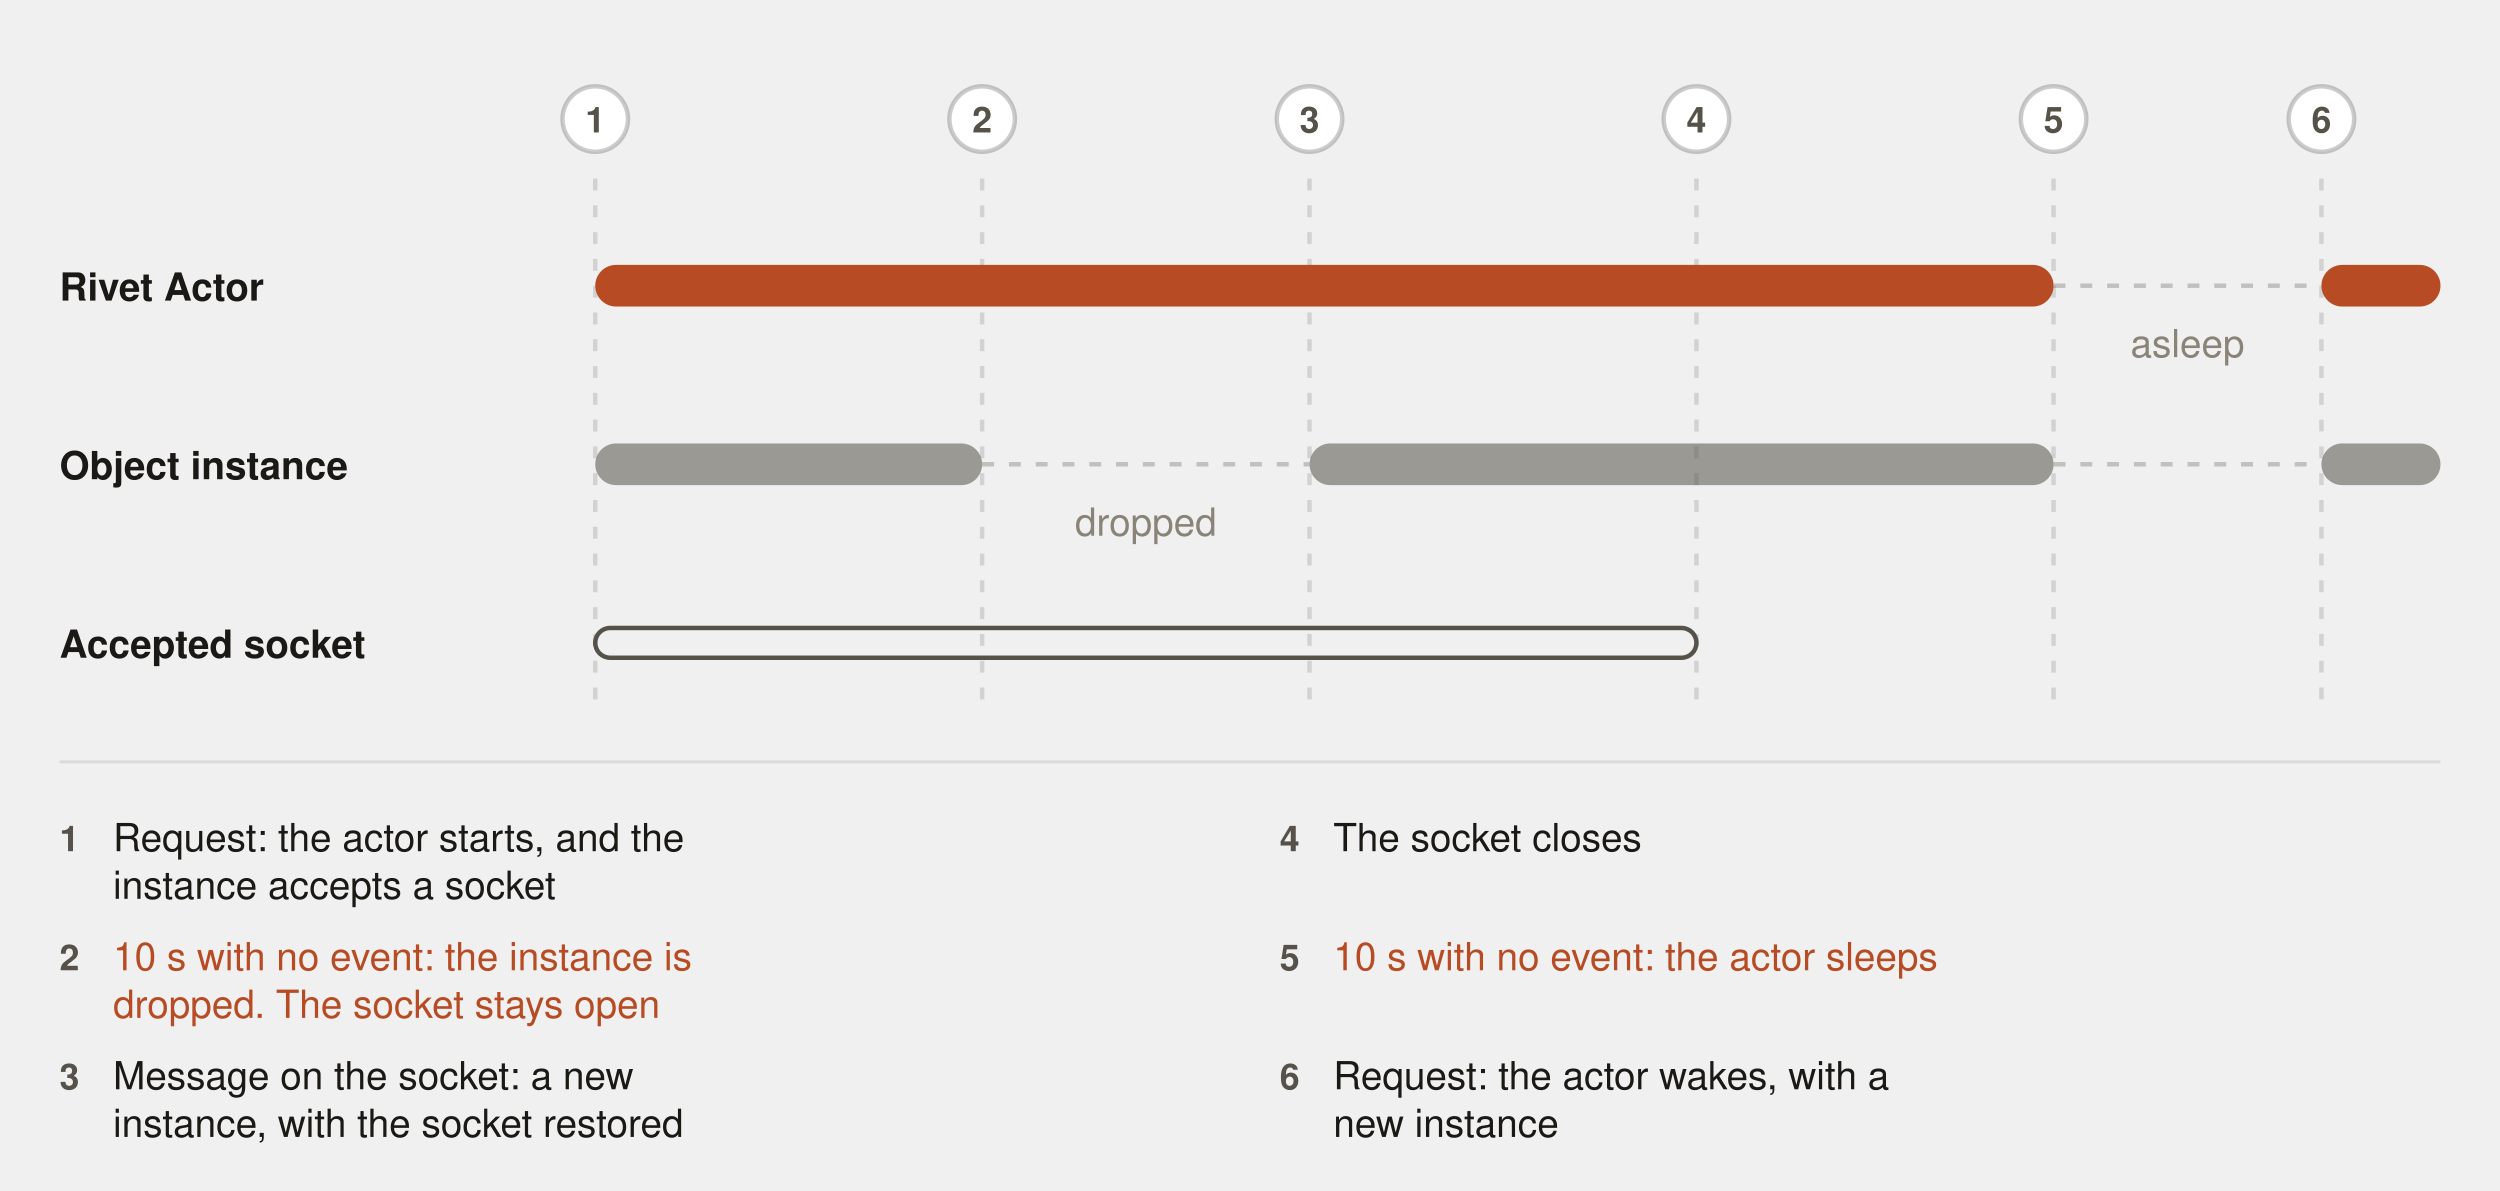
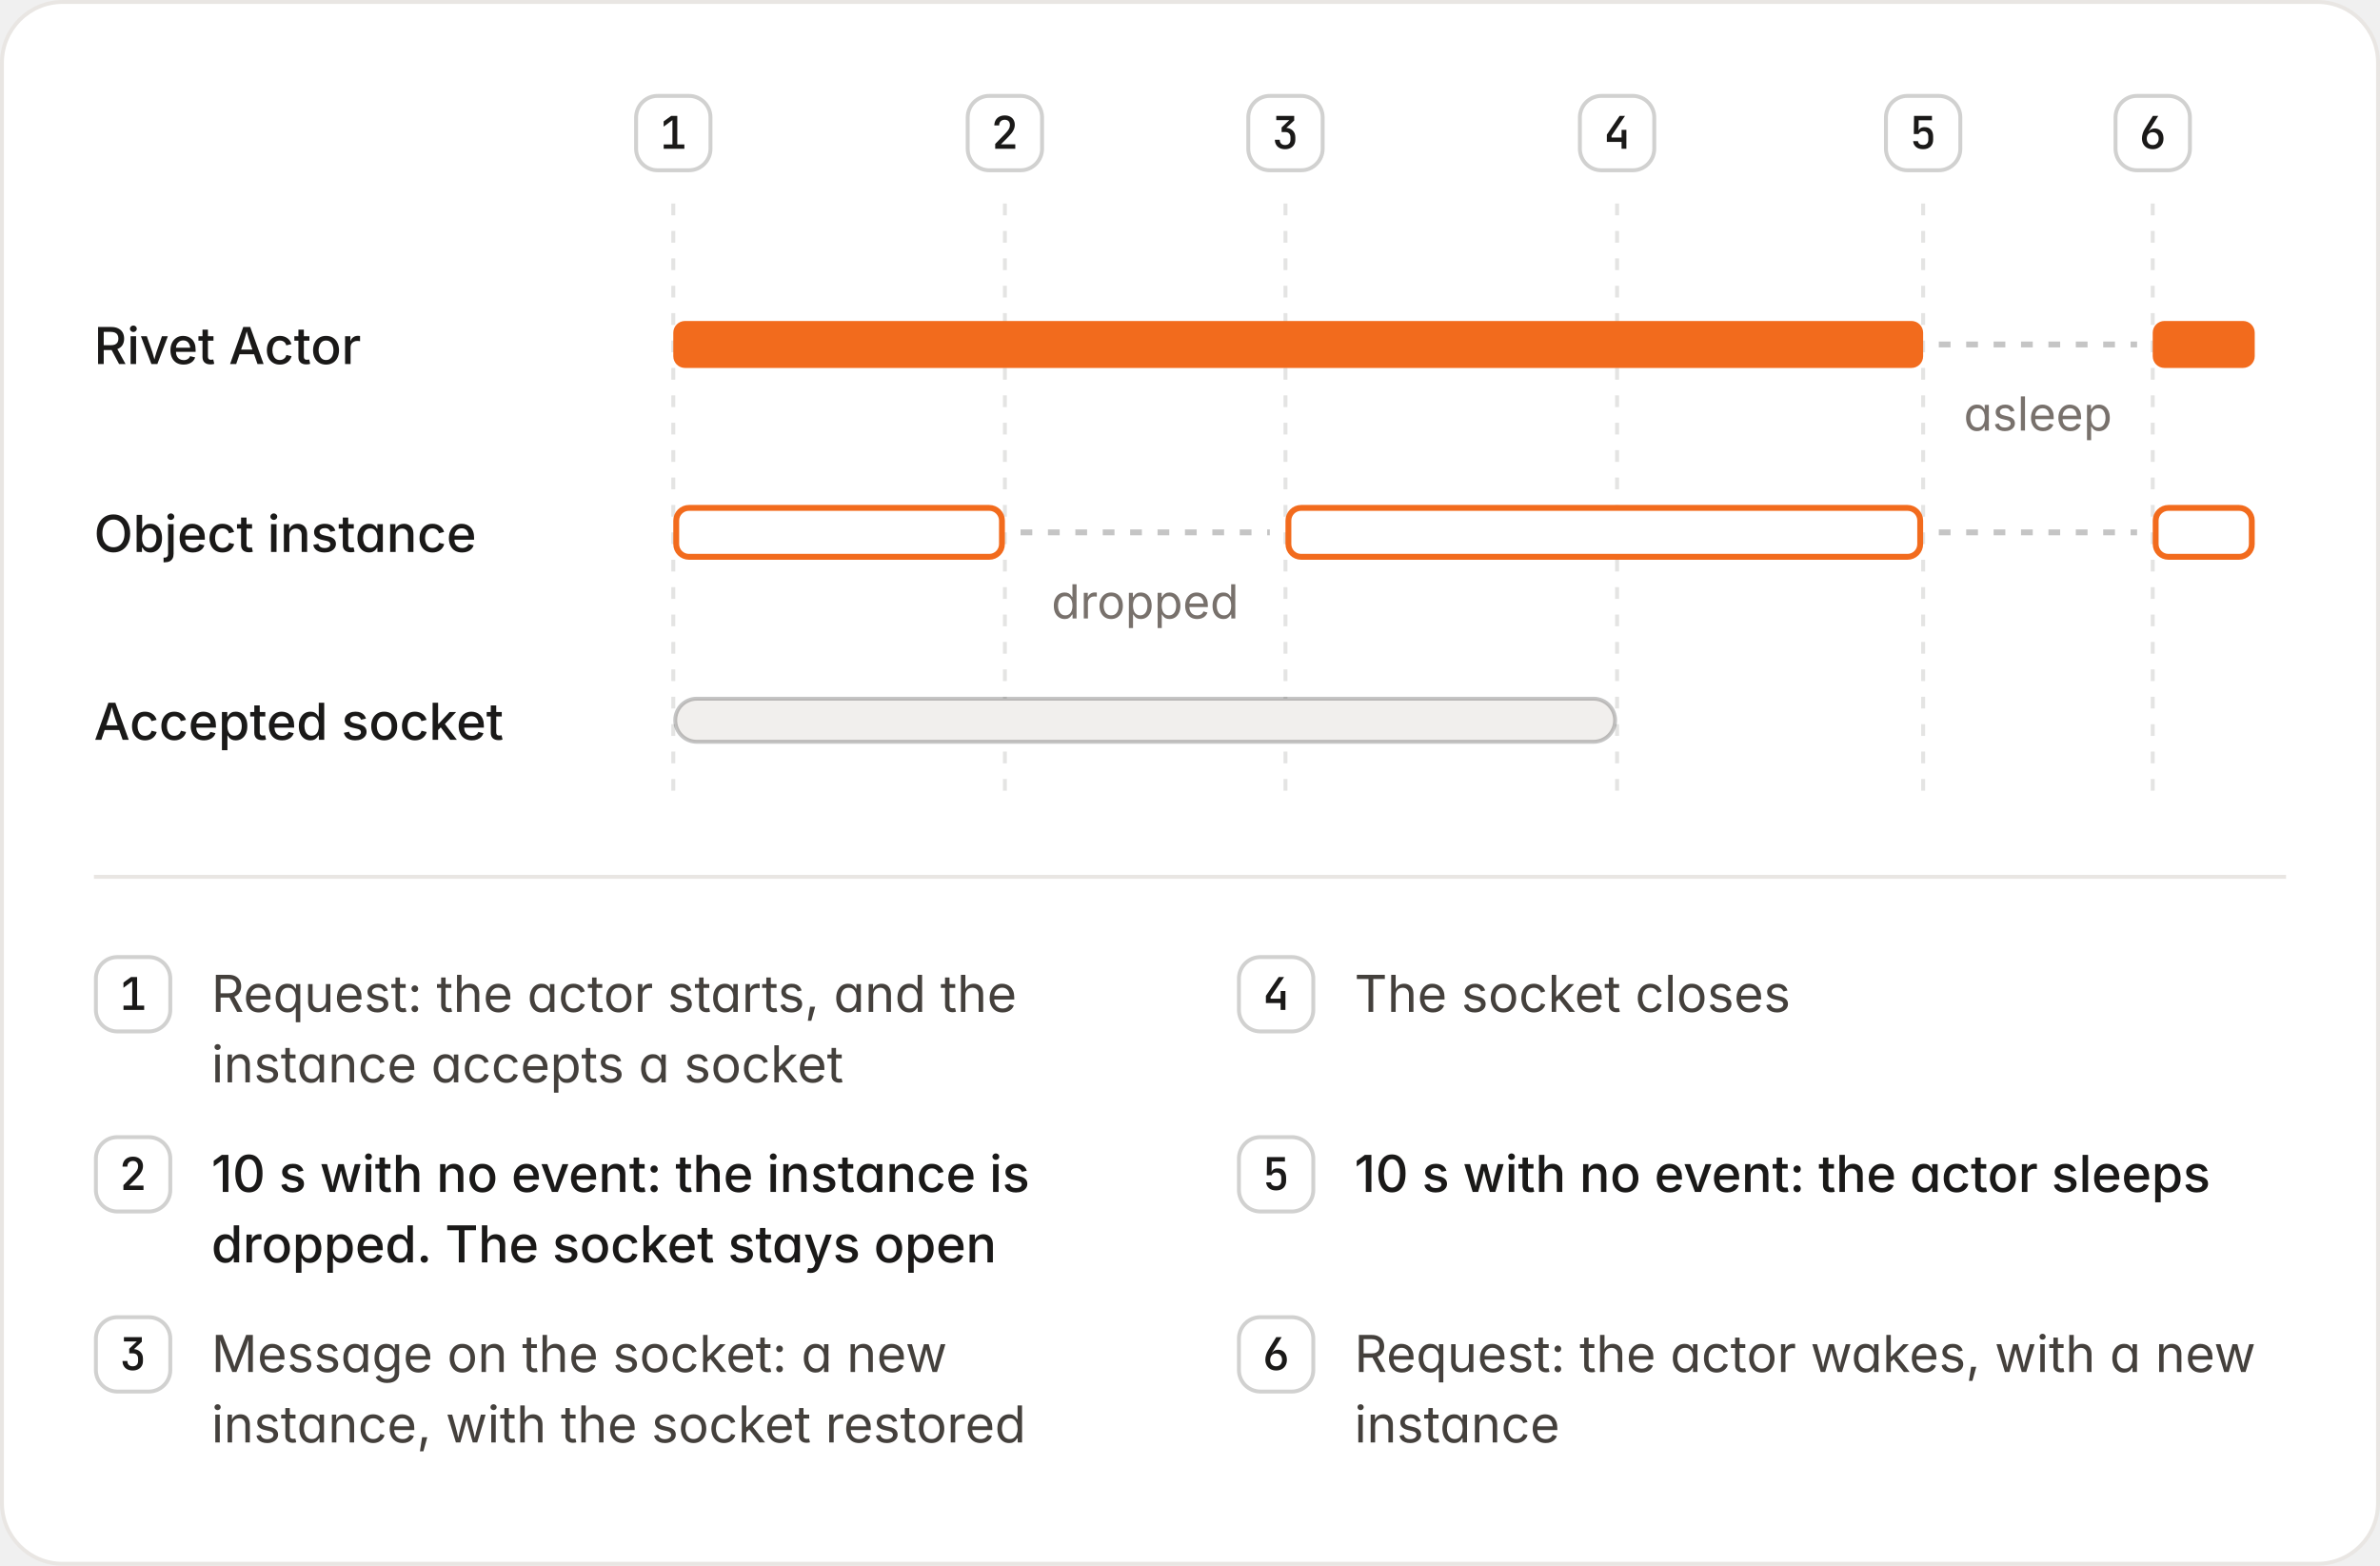
- <svg xmlns="http://www.w3.org/2000/svg" width="840" height="400" viewBox="0 0 840 400" role="img" aria-label="An object with one accepted WebSocket. 1: a request starts the Rivet Actor and the object instance, which accepts a socket. 2: after 10 seconds with no event, Orange drops the instance; the actor and the socket stay. 3: a message on the socket builds a new instance. 4: the socket closes. 5: after 10 more idle seconds, the actor sleeps. 6: the next request wakes the actor with a new instance.">
-   <style>
- .s{font-family:system-ui,-apple-system,"Segoe UI",Helvetica,Arial,sans-serif;font-weight:500;font-size:13px;fill:#1B1916}
- .soft{fill:#56524A}.faint{fill:#8A8478}.hl{fill:#B74B23}.b{font-weight:600}.n{font-size:12px;font-weight:600}
- </style>
-   <g stroke="#1B1916" stroke-opacity=".14" stroke-width="1.5" stroke-dasharray="4 5">
-     <line x1="200" y1="60" x2="200" y2="236" />
-     <line x1="330" y1="60" x2="330" y2="236" />
-     <line x1="440" y1="60" x2="440" y2="236" />
-     <line x1="570" y1="60" x2="570" y2="236" />
-     <line x1="690" y1="60" x2="690" y2="236" />
-     <line x1="780" y1="60" x2="780" y2="236" />
-   </g>
-   <circle cx="200" cy="40" r="11" fill="#FFFFFF" stroke="#1B1916" stroke-opacity=".22" stroke-width="1.5" />
-   <text class="s n soft" x="200" y="44.5" text-anchor="middle">1</text>
-   <circle cx="330" cy="40" r="11" fill="#FFFFFF" stroke="#1B1916" stroke-opacity=".22" stroke-width="1.5" />
-   <text class="s n soft" x="330" y="44.5" text-anchor="middle">2</text>
-   <circle cx="440" cy="40" r="11" fill="#FFFFFF" stroke="#1B1916" stroke-opacity=".22" stroke-width="1.5" />
-   <text class="s n soft" x="440" y="44.5" text-anchor="middle">3</text>
-   <circle cx="570" cy="40" r="11" fill="#FFFFFF" stroke="#1B1916" stroke-opacity=".22" stroke-width="1.5" />
-   <text class="s n soft" x="570" y="44.5" text-anchor="middle">4</text>
-   <circle cx="690" cy="40" r="11" fill="#FFFFFF" stroke="#1B1916" stroke-opacity=".22" stroke-width="1.5" />
-   <text class="s n soft" x="690" y="44.5" text-anchor="middle">5</text>
-   <circle cx="780" cy="40" r="11" fill="#FFFFFF" stroke="#1B1916" stroke-opacity=".22" stroke-width="1.5" />
-   <text class="s n soft" x="780" y="44.5" text-anchor="middle">6</text>
-   <text class="s b" x="20" y="101">Rivet Actor</text>
-   <text class="s b" x="20" y="161">Object instance</text>
-   <text class="s b" x="20" y="221">Accepted socket</text>
-   <g stroke="#1B1916" stroke-opacity=".22" stroke-width="1.5" stroke-dasharray="4 5" fill="none">
-     <line x1="690" y1="96" x2="780" y2="96" />
-     <line x1="330" y1="156" x2="440" y2="156" />
-     <line x1="690" y1="156" x2="780" y2="156" />
-   </g>
-   <rect x="200" y="89" width="490" height="14" rx="7" fill="#B74B23" />
-   <rect x="780" y="89" width="40" height="14" rx="7" fill="#B74B23" />
-   <rect x="200" y="149" width="130" height="14" rx="7" fill="#56524A" fill-opacity=".55" />
-   <rect x="440" y="149" width="250" height="14" rx="7" fill="#56524A" fill-opacity=".55" />
-   <rect x="780" y="149" width="40" height="14" rx="7" fill="#56524A" fill-opacity=".55" />
-   <rect x="200" y="211" width="370" height="10" rx="5" fill="none" stroke="#56524A" stroke-width="1.5" />
-   <text class="s faint" x="385.0" y="180" text-anchor="middle">dropped</text>
-   <text class="s faint" x="735.0" y="120" text-anchor="middle">asleep</text>
-   <line x1="20" y1="256" x2="820" y2="256" stroke="#1B1916" stroke-opacity=".10" stroke-width="1" />
-   <text class="s n soft" x="20" y="286">1</text>
-   <text class="s" x="38" y="286">Request: the actor starts, and the</text>
-   <text class="s" x="38" y="302">instance accepts a socket</text>
-   <text class="s n soft" x="20" y="326">2</text>
-   <text class="s hl" x="38" y="326">10 s with no event: the instance is</text>
-   <text class="s hl" x="38" y="342">dropped. The socket stays open</text>
-   <text class="s n soft" x="20" y="366">3</text>
-   <text class="s" x="38" y="366">Message on the socket: a new</text>
-   <text class="s" x="38" y="382">instance, with the socket restored</text>
-   <text class="s n soft" x="430" y="286">4</text>
-   <text class="s" x="448" y="286">The socket closes</text>
-   <text class="s n soft" x="430" y="326">5</text>
-   <text class="s hl" x="448" y="326">10 s with no event: the actor sleeps</text>
-   <text class="s n soft" x="430" y="366">6</text>
-   <text class="s" x="448" y="366">Request: the actor wakes, with a</text>
-   <text class="s" x="448" y="382">new instance</text>
+ <svg xmlns="http://www.w3.org/2000/svg" width="608" height="400" viewBox="0 0 608 400" role="img" aria-label="An object with one accepted WebSocket. 1: a request starts the Rivet Actor and the object instance, which accepts a socket. 2: after 10 seconds with no event, Orange drops the instance; the actor and the socket stay. 3: a message on the socket builds a new instance. 4: the socket closes. 5: after 10 more idle seconds, the actor sleeps. 6: the next request wakes the actor with a new instance.">
+   <defs>
+     <path id="g0" d="M87 0L87 -96L281 -96L281 -636L86 -491L86 -608L253 -730L389 -730L389 -96L546 -96L546 0L87 0Z" />
+     <path id="g1" d="M85 0L85 -107L311 -340Q363 -394 388 -438Q412 -481 412 -524Q412 -580 382 -612Q351 -644 298 -644Q240 -644 207 -610Q173 -577 173 -519L65 -519Q67 -587 96 -637Q125 -686 177 -713Q229 -740 299 -740Q366 -740 416 -714Q466 -688 493 -641Q520 -594 520 -530Q520 -465 486 -403Q453 -341 377 -265L212 -98L531 -98L531 0L85 0Z" />
+     <path id="g2" d="M291 10Q222 10 171 -16Q120 -42 93 -90Q65 -137 65 -200L173 -200Q173 -145 204 -114Q236 -83 292 -83Q349 -83 380 -115Q411 -147 411 -200L411 -254Q411 -310 380 -341Q349 -371 292 -371L214 -371L214 -473L384 -635L96 -635L96 -730L494 -730L494 -628L293 -439L293 -465Q397 -465 458 -408Q519 -351 519 -255L519 -200Q519 -137 491 -90Q463 -42 411 -16Q360 10 291 10Z" />
+     <path id="g3" d="M400 0L400 -152L73 -152L73 -314L357 -730L477 -730L177 -288L177 -249L400 -249L400 -420L507 -420L507 0L400 0Z" />
+     <path id="g4" d="M298 10Q203 10 144 -38Q85 -87 78 -169L185 -169Q190 -129 219 -107Q248 -85 299 -85Q356 -85 385 -116Q415 -146 415 -201L415 -272Q415 -328 386 -358Q357 -389 300 -389Q264 -389 238 -372Q212 -356 200 -327L93 -327L98 -730L496 -730L496 -632L201 -632L199 -405L227 -405L198 -379Q198 -426 235 -453Q272 -480 334 -480Q423 -480 473 -426Q522 -371 522 -272L522 -201Q522 -104 463 -47Q404 10 298 10Z" />
+     <path id="g5" d="M301 10Q229 10 175 -20Q121 -50 91 -104Q61 -159 61 -230Q61 -284 78 -339Q94 -393 125 -443L303 -730L423 -730L211 -394L216 -391Q236 -420 269 -435Q303 -451 344 -451Q403 -451 447 -423Q491 -395 515 -345Q539 -294 539 -225Q539 -155 509 -102Q479 -49 426 -20Q373 10 301 10ZM300 -83Q360 -83 396 -122Q432 -161 432 -225Q432 -289 396 -328Q360 -367 300 -367Q240 -367 204 -328Q168 -289 168 -225Q168 -161 204 -122Q240 -83 300 -83Z" />
+     <path id="g6" d="M81 0L81 -728L341 -728Q425 -728 481 -698Q537 -669 565 -618Q593 -566 593 -499Q593 -432 565 -381Q537 -331 481 -303Q425 -275 340 -275L144 -275L144 -370L329 -370Q383 -370 416 -385Q449 -401 465 -430Q480 -458 480 -499Q480 -540 465 -570Q449 -600 416 -616Q383 -632 329 -632L192 -632L192 0L81 0ZM494 0L318 -329L441 -329L621 0L494 0Z" />
+     <path id="g7" d="M72 0L72 -546L180 -546L180 0L72 0ZM126 -629Q99 -629 79 -648Q59 -667 59 -693Q59 -720 79 -738Q99 -757 126 -757Q154 -757 174 -738Q194 -720 194 -693Q194 -667 174 -648Q154 -629 126 -629Z" />
+     <path id="g8" d="M229 0L23 -546L139 -546L247 -236Q265 -184 277 -133Q290 -82 304 -31L272 -31Q286 -82 299 -133Q311 -184 329 -236L436 -546L552 -546L346 0L229 0Z" />
+     <path id="g9" d="M308 11Q227 11 168 -23Q110 -58 79 -121Q47 -184 47 -269Q47 -353 78 -417Q109 -481 166 -517Q222 -553 298 -553Q345 -553 389 -537Q432 -522 467 -489Q502 -457 522 -404Q542 -352 542 -278L542 -240L107 -240L107 -321L487 -321L437 -294Q437 -344 421 -382Q405 -421 375 -442Q344 -464 299 -464Q253 -464 221 -442Q189 -420 172 -384Q155 -348 155 -306L155 -251Q155 -195 174 -156Q193 -117 228 -97Q263 -77 309 -77Q339 -77 363 -86Q388 -95 406 -112Q423 -129 433 -155L533 -131Q521 -89 490 -57Q458 -24 412 -7Q366 11 308 11Z" />
+     <path id="g10" d="M306 -546L306 -459L10 -459L10 -546L306 -546ZM90 -676L197 -676L197 -148Q197 -115 211 -99Q225 -84 256 -84Q265 -84 278 -86Q292 -88 302 -90L321 -4Q304 2 284 5Q265 7 246 7Q171 7 130 -31Q90 -69 90 -139L90 -676Z" />
+     <path id="g11" d="M25 0L284 -728L421 -728L684 0L564 0L422 -405Q405 -454 386 -521Q366 -588 340 -681L363 -681Q337 -587 318 -519Q298 -452 283 -405L145 0L25 0ZM165 -192L165 -285L544 -285L544 -192L165 -192Z" />
+     <path id="g12" d="M302 11Q225 11 168 -24Q110 -59 79 -122Q47 -186 47 -270Q47 -355 79 -419Q110 -482 168 -518Q225 -553 302 -553Q344 -553 381 -542Q418 -531 448 -510Q478 -489 499 -459Q520 -429 530 -392L428 -367Q423 -388 412 -406Q401 -423 385 -436Q369 -448 348 -455Q327 -462 302 -462Q253 -462 220 -436Q188 -410 172 -366Q156 -323 156 -270Q156 -218 172 -175Q188 -131 220 -105Q253 -79 302 -79Q328 -79 349 -87Q370 -94 386 -107Q403 -120 414 -138Q425 -156 430 -178L532 -154Q522 -115 501 -85Q480 -54 450 -33Q420 -11 382 0Q345 11 302 11Z" />
+     <path id="g13" d="M302 11Q225 11 168 -24Q110 -59 79 -122Q47 -186 47 -270Q47 -355 79 -419Q110 -482 168 -518Q225 -553 302 -553Q379 -553 436 -518Q494 -482 525 -419Q557 -355 557 -270Q557 -186 525 -122Q494 -59 436 -24Q379 11 302 11ZM302 -79Q352 -79 384 -106Q417 -132 432 -175Q448 -218 448 -270Q448 -322 432 -366Q417 -409 384 -436Q352 -462 302 -462Q252 -462 220 -436Q188 -409 172 -366Q156 -323 156 -270Q156 -218 172 -175Q188 -132 220 -106Q252 -79 302 -79Z" />
+     <path id="g14" d="M72 0L72 -546L176 -546L176 -458L182 -458Q197 -503 235 -528Q272 -554 320 -554Q331 -554 344 -553Q357 -552 366 -551L366 -448Q360 -450 343 -452Q327 -454 309 -454Q272 -454 243 -438Q213 -423 196 -395Q180 -367 180 -331L180 0L72 0Z" />
+     <path id="g15" d="M384 10Q289 10 215 -35Q141 -80 98 -163Q55 -247 55 -363Q55 -480 98 -564Q141 -647 215 -692Q289 -737 384 -737Q478 -737 552 -692Q626 -647 669 -564Q712 -480 712 -363Q712 -247 669 -163Q626 -80 552 -35Q478 10 384 10ZM384 -92Q446 -92 495 -123Q544 -154 572 -215Q601 -276 601 -363Q601 -452 572 -513Q544 -573 495 -605Q446 -636 384 -636Q321 -636 272 -604Q223 -573 194 -512Q166 -452 166 -363Q166 -276 194 -215Q223 -154 272 -123Q321 -92 384 -92Z" />
+     <path id="g16" d="M343 11Q294 11 262 -6Q231 -23 213 -45Q195 -68 186 -85L177 -85L177 0L72 0L72 -728L180 -728L180 -457L186 -457Q195 -474 213 -496Q230 -519 261 -536Q292 -553 343 -553Q409 -553 460 -520Q512 -486 541 -423Q571 -360 571 -272Q571 -183 542 -120Q513 -57 461 -23Q410 11 343 11ZM319 -81Q366 -81 398 -106Q430 -131 446 -175Q462 -218 462 -272Q462 -326 446 -369Q430 -412 398 -436Q367 -461 319 -461Q273 -461 242 -438Q210 -414 194 -372Q178 -329 178 -272Q178 -216 194 -172Q211 -129 242 -105Q274 -81 319 -81Z" />
+     <path id="g17" d="M72 -546L180 -546L180 35Q180 91 160 128Q140 166 101 185Q62 204 5 204L-17 204L-17 112L1 112Q38 112 55 92Q72 72 72 35L72 -546ZM126 -629Q98 -629 78 -648Q58 -667 58 -693Q58 -720 78 -738Q98 -757 126 -757Q154 -757 174 -738Q194 -720 194 -693Q194 -667 174 -648Q154 -629 126 -629Z" />
+     <path id="g18" d="M180 -323L180 0L72 0L72 -546L175 -546L176 -412L165 -412Q188 -485 234 -519Q279 -553 344 -553Q399 -553 441 -529Q483 -506 506 -460Q529 -414 529 -347L529 0L422 0L422 -333Q422 -392 391 -426Q360 -459 307 -459Q270 -459 242 -443Q213 -427 196 -397Q180 -367 180 -323Z" />
+     <path id="g19" d="M268 11Q209 11 163 -6Q117 -23 87 -56Q57 -90 48 -138L149 -159Q160 -116 191 -96Q222 -76 269 -76Q321 -76 352 -97Q383 -119 383 -150Q383 -176 364 -193Q345 -210 306 -218L214 -239Q138 -256 101 -294Q64 -331 64 -390Q64 -439 91 -475Q118 -512 166 -532Q213 -553 275 -553Q334 -553 376 -536Q418 -518 444 -488Q470 -457 482 -417L385 -395Q375 -424 350 -446Q324 -468 276 -468Q231 -468 202 -448Q172 -428 172 -397Q172 -370 192 -353Q212 -336 256 -326L344 -306Q420 -289 457 -252Q493 -216 493 -159Q493 -109 465 -71Q436 -32 385 -10Q335 11 268 11Z" />
+     <path id="g20" d="M275 11Q209 11 158 -23Q106 -57 77 -120Q47 -183 47 -272Q47 -360 77 -423Q107 -486 159 -520Q211 -553 276 -553Q327 -553 358 -536Q389 -519 406 -497Q424 -474 433 -457L439 -457L439 -546L546 -546L546 0L440 0L440 -85L433 -85Q423 -68 405 -45Q387 -23 356 -6Q325 11 275 11ZM300 -81Q346 -81 377 -105Q409 -129 425 -172Q441 -216 441 -272Q441 -329 425 -372Q409 -414 377 -438Q346 -461 300 -461Q252 -461 221 -437Q189 -412 173 -369Q157 -327 157 -272Q157 -218 173 -175Q189 -131 221 -106Q253 -81 300 -81Z" />
+     <path id="g21" d="M72 204L72 -546L177 -546L177 -457L186 -457Q195 -474 213 -496Q230 -519 261 -536Q292 -553 343 -553Q409 -553 460 -520Q512 -486 541 -423Q571 -360 571 -272Q571 -183 542 -120Q513 -57 461 -23Q410 11 343 11Q294 11 262 -6Q231 -23 213 -45Q195 -68 186 -85L180 -85L180 204L72 204ZM319 -81Q366 -81 398 -106Q430 -131 446 -175Q462 -218 462 -272Q462 -326 446 -369Q430 -412 398 -436Q367 -461 319 -461Q273 -461 242 -438Q210 -414 194 -372Q178 -329 178 -272Q178 -216 194 -172Q211 -129 242 -105Q274 -81 319 -81Z" />
+     <path id="g22" d="M275 11Q209 11 157 -23Q106 -57 76 -120Q47 -183 47 -272Q47 -360 77 -423Q107 -486 158 -520Q210 -553 275 -553Q326 -553 357 -536Q388 -519 406 -496Q423 -474 433 -457L439 -457L439 -728L546 -728L546 0L441 0L441 -85L433 -85Q423 -68 405 -45Q387 -23 356 -6Q325 11 275 11ZM299 -81Q345 -81 376 -105Q408 -129 424 -172Q440 -216 440 -272Q440 -329 424 -372Q408 -414 377 -438Q345 -461 299 -461Q252 -461 220 -436Q188 -412 173 -369Q157 -326 157 -272Q157 -218 173 -175Q189 -131 221 -106Q252 -81 299 -81Z" />
+     <path id="g23" d="M172 -184L172 -315L190 -315L405 -546L534 -546L287 -282L269 -282L172 -184ZM72 0L72 -728L180 -728L180 0L72 0ZM416 0L222 -258L296 -334L549 0L416 0Z" />
+     <path id="g24" d="M281 12Q214 12 162 -23Q110 -58 80 -121Q51 -185 51 -271Q51 -358 81 -421Q110 -484 163 -519Q215 -553 283 -553Q336 -553 367 -535Q398 -518 415 -496Q432 -473 440 -458L448 -458L448 -546L535 -546L535 0L448 0L448 -84L440 -84Q432 -69 414 -46Q397 -23 365 -6Q333 12 281 12ZM296 -67Q346 -67 380 -93Q414 -119 432 -166Q449 -212 449 -272Q449 -333 432 -378Q415 -423 380 -449Q346 -474 296 -474Q244 -474 209 -448Q175 -421 157 -375Q140 -330 140 -272Q140 -215 158 -169Q175 -122 210 -94Q245 -67 296 -67Z" />
+     <path id="g25" d="M263 12Q207 12 163 -5Q119 -21 91 -53Q62 -85 53 -132L136 -152Q148 -107 180 -86Q213 -65 262 -65Q319 -65 353 -90Q387 -114 387 -148Q387 -176 367 -195Q347 -214 307 -223L216 -245Q142 -262 105 -299Q69 -336 69 -394Q69 -440 96 -476Q122 -512 168 -532Q213 -553 271 -553Q328 -553 367 -536Q406 -519 431 -490Q456 -460 468 -421L388 -401Q377 -430 351 -454Q325 -478 272 -478Q223 -478 191 -456Q158 -433 158 -399Q158 -369 180 -350Q202 -332 250 -321L333 -301Q407 -284 442 -247Q478 -210 478 -154Q478 -106 451 -69Q424 -31 375 -10Q327 12 263 12Z" />
+     <path id="g26" d="M165 -728L165 0L77 0L77 -728L165 -728Z" />
+     <path id="g27" d="M307 12Q228 12 170 -23Q113 -59 82 -122Q51 -185 51 -269Q51 -353 81 -417Q111 -480 167 -517Q222 -553 296 -553Q340 -553 382 -538Q424 -524 459 -492Q493 -460 514 -408Q534 -355 534 -280L534 -243L110 -243L110 -317L487 -317L446 -290Q446 -344 429 -385Q412 -427 379 -451Q346 -475 296 -475Q247 -475 212 -450Q177 -426 158 -387Q140 -349 140 -304L140 -255Q140 -194 161 -152Q182 -110 219 -88Q257 -66 307 -66Q339 -66 366 -76Q392 -85 411 -104Q430 -123 440 -150L525 -127Q513 -86 482 -55Q452 -23 407 -6Q363 12 307 12Z" />
+     <path id="g28" d="M77 204L77 -546L162 -546L162 -458L172 -458Q181 -473 198 -495Q214 -518 246 -535Q277 -553 330 -553Q398 -553 450 -519Q502 -484 532 -421Q562 -358 562 -271Q562 -185 532 -121Q503 -58 451 -23Q399 12 331 12Q279 12 247 -6Q215 -24 198 -47Q181 -69 172 -84L165 -84L165 204L77 204ZM317 -67Q369 -67 403 -94Q438 -122 455 -169Q472 -215 472 -272Q472 -329 455 -375Q438 -420 404 -447Q369 -474 317 -474Q267 -474 233 -449Q199 -423 181 -378Q164 -333 164 -272Q164 -212 182 -166Q199 -119 234 -93Q268 -67 317 -67Z" />
+     <path id="g29" d="M282 12Q214 12 162 -23Q109 -58 80 -121Q51 -185 51 -271Q51 -358 80 -421Q110 -484 162 -519Q214 -553 282 -553Q335 -553 367 -535Q398 -518 415 -495Q432 -473 440 -458L447 -458L447 -728L535 -728L535 0L450 0L450 -84L440 -84Q432 -69 414 -47Q397 -24 365 -6Q334 12 282 12ZM295 -67Q345 -67 379 -93Q413 -119 431 -166Q448 -212 448 -272Q448 -333 431 -378Q414 -423 379 -449Q345 -474 295 -474Q243 -474 209 -447Q174 -420 157 -375Q140 -329 140 -272Q140 -215 157 -169Q175 -122 209 -94Q244 -67 295 -67Z" />
+     <path id="g30" d="M77 0L77 -546L162 -546L162 -462L168 -462Q183 -503 222 -529Q261 -554 310 -554Q319 -554 333 -553Q346 -553 354 -552L354 -464Q350 -465 334 -467Q319 -469 301 -469Q262 -469 231 -452Q200 -436 183 -407Q165 -379 165 -342L165 0L77 0Z" />
+     <path id="g31" d="M299 12Q225 12 169 -23Q113 -59 82 -122Q51 -186 51 -270Q51 -355 82 -419Q113 -482 169 -518Q225 -553 299 -553Q374 -553 430 -518Q486 -482 518 -419Q549 -355 549 -270Q549 -186 518 -122Q486 -59 430 -23Q374 12 299 12ZM299 -67Q354 -67 390 -95Q426 -124 443 -170Q460 -216 460 -270Q460 -324 443 -370Q426 -417 390 -446Q354 -474 299 -474Q245 -474 209 -446Q174 -417 157 -371Q140 -324 140 -270Q140 -216 157 -170Q174 -124 209 -95Q245 -67 299 -67Z" />
+     <path id="g32" d="M88 0L88 -728L337 -728Q422 -728 477 -698Q532 -669 558 -619Q585 -568 585 -503Q585 -438 558 -388Q532 -338 477 -310Q422 -282 337 -282L140 -282L140 -365L333 -365Q391 -365 426 -382Q460 -398 477 -429Q493 -460 493 -503Q493 -546 477 -578Q460 -610 425 -628Q390 -646 332 -646L181 -646L181 0L88 0ZM506 0L330 -328L435 -328L613 0L506 0Z" />
+     <path id="g33" d="M535 204L447 204L447 -84L440 -84Q432 -69 414 -47Q397 -24 365 -6Q334 12 282 12Q214 12 162 -23Q109 -58 80 -121Q51 -185 51 -271Q51 -358 80 -421Q110 -484 162 -519Q214 -553 282 -553Q335 -553 367 -535Q398 -518 415 -495Q432 -473 440 -458L450 -458L450 -546L535 -546L535 204ZM295 -67Q345 -67 379 -93Q413 -119 431 -166Q448 -212 448 -272Q448 -333 431 -378Q414 -423 379 -449Q345 -474 295 -474Q243 -474 209 -447Q174 -420 157 -375Q140 -329 140 -272Q140 -215 157 -169Q175 -122 209 -94Q244 -67 295 -67Z" />
+     <path id="g34" d="M262 7Q207 7 165 -16Q124 -39 100 -84Q77 -130 77 -199L77 -546L165 -546L165 -207Q165 -144 198 -108Q231 -72 289 -72Q328 -72 359 -89Q390 -106 408 -139Q426 -172 426 -219L426 -546L514 -546L514 0L429 0L429 -132L441 -132Q416 -56 369 -24Q322 7 262 7Z" />
+     <path id="g35" d="M292 -546L292 -471L10 -471L10 -546L292 -546ZM92 -676L180 -676L180 -142Q180 -105 195 -88Q209 -71 244 -71Q252 -71 265 -73Q278 -75 289 -77L307 -3Q293 2 276 4Q259 7 242 7Q171 7 131 -31Q92 -68 92 -135L92 -676Z" />
+     <path id="g36" d="M144 6Q117 6 97 -13Q78 -32 78 -60Q78 -87 97 -106Q117 -125 144 -125Q171 -125 191 -106Q210 -87 210 -60Q210 -32 191 -13Q171 6 144 6ZM144 -389Q117 -389 97 -408Q78 -427 78 -455Q78 -482 97 -501Q117 -521 144 -521Q171 -521 191 -501Q210 -482 210 -455Q210 -427 191 -408Q171 -389 144 -389Z" />
+     <path id="g37" d="M165 -327L165 0L77 0L77 -728L165 -728L165 -414L150 -414Q175 -489 221 -521Q267 -553 329 -553Q384 -553 426 -530Q468 -507 491 -462Q514 -416 514 -347L514 0L426 0L426 -339Q426 -402 393 -438Q360 -474 303 -474Q264 -474 232 -457Q201 -439 183 -407Q165 -374 165 -327Z" />
+     <path id="g38" d="M299 12Q225 12 169 -23Q113 -59 82 -122Q51 -186 51 -270Q51 -355 82 -419Q113 -482 169 -518Q225 -553 299 -553Q339 -553 374 -542Q409 -532 438 -513Q467 -494 488 -466Q509 -438 521 -402L436 -378Q430 -399 418 -417Q406 -434 388 -447Q371 -460 349 -467Q326 -474 299 -474Q245 -474 209 -446Q174 -417 157 -371Q140 -324 140 -270Q140 -216 157 -170Q174 -124 209 -95Q245 -67 299 -67Q327 -67 350 -74Q373 -82 390 -95Q408 -108 420 -127Q433 -146 438 -167L522 -144Q512 -107 490 -78Q469 -50 440 -30Q411 -9 375 1Q339 12 299 12Z" />
+     <path id="g39" d="M62 175L105 -102L206 -102L130 175L62 175Z" />
+     <path id="g40" d="M165 -327L165 0L77 0L77 -546L162 -546L162 -414L150 -414Q175 -489 221 -521Q267 -553 329 -553Q384 -553 426 -530Q467 -507 490 -462Q514 -416 514 -347L514 0L426 0L426 -339Q426 -402 393 -438Q360 -474 303 -474Q264 -474 232 -457Q201 -439 183 -407Q165 -374 165 -327Z" />
+     <path id="g41" d="M77 0L77 -546L165 -546L165 0L77 0ZM122 -635Q97 -635 79 -652Q61 -669 61 -693Q61 -718 79 -735Q97 -751 122 -751Q147 -751 165 -735Q183 -718 183 -693Q183 -669 165 -652Q147 -635 122 -635Z" />
+     <path id="g42" d="M160 -196L160 -305L176 -305L409 -546L518 -546L266 -287L256 -287L160 -196ZM77 0L77 -728L165 -728L165 0L77 0ZM422 0L213 -267L276 -329L535 0L422 0Z" />
+     <path id="g43" d="M334 -728L334 0L224 0L224 -626L219 -626L46 -500L46 -612L205 -728L334 -728Z" />
+     <path id="g44" d="M323 10Q238 10 178 -34Q118 -78 87 -162Q55 -245 55 -363Q55 -481 87 -565Q119 -648 179 -693Q238 -737 323 -737Q407 -737 467 -693Q527 -648 559 -565Q590 -481 590 -363Q590 -245 559 -162Q527 -78 468 -34Q408 10 323 10ZM323 -86Q373 -86 408 -118Q443 -151 462 -213Q480 -275 480 -363Q480 -452 462 -514Q443 -577 408 -610Q373 -643 323 -643Q272 -643 237 -609Q202 -576 184 -514Q165 -452 165 -363Q165 -275 184 -213Q202 -151 237 -118Q272 -86 323 -86Z" />
+     <path id="g45" d="M192 0L28 -546L141 -546L201 -320Q214 -269 230 -207Q245 -144 259 -67L243 -67Q257 -142 272 -204Q287 -267 301 -320L362 -546L469 -546L528 -320Q541 -268 556 -206Q571 -143 585 -67L570 -67Q584 -142 599 -205Q613 -267 627 -320L687 -546L801 -546L637 0L529 0L461 -235Q451 -270 442 -309Q432 -348 422 -389Q413 -429 403 -469L425 -469Q416 -430 406 -389Q397 -348 387 -309Q377 -270 367 -235L300 0L192 0Z" />
+     <path id="g46" d="M180 -323L180 0L72 0L72 -728L179 -728L179 -412L165 -412Q188 -485 234 -519Q279 -553 344 -553Q399 -553 441 -529Q483 -506 506 -460Q530 -414 530 -347L530 0L422 0L422 -333Q422 -392 391 -426Q360 -459 307 -459Q270 -459 242 -443Q213 -427 196 -397Q180 -367 180 -323Z" />
+     <path id="g47" d="M152 7Q122 7 101 -14Q80 -35 80 -65Q80 -95 101 -116Q122 -136 152 -136Q182 -136 203 -116Q224 -95 224 -65Q224 -35 203 -14Q182 7 152 7ZM152 -377Q122 -377 101 -398Q80 -419 80 -449Q80 -479 101 -500Q122 -521 152 -521Q182 -521 203 -500Q224 -479 224 -449Q224 -419 203 -398Q182 -377 152 -377Z" />
+     <path id="g48" d="M152 7Q122 7 101 -14Q80 -35 80 -65Q80 -95 101 -116Q122 -136 152 -136Q182 -136 203 -116Q224 -95 224 -65Q224 -35 203 -14Q182 7 152 7Z" />
+     <path id="g49" d="M44 -632L44 -728L609 -728L609 -632L383 -632L383 0L271 0L271 -632L44 -632Z" />
+     <path id="g50" d="M65 196L91 109L103 112Q131 119 153 116Q176 112 192 95Q208 78 218 43L230 2L23 -546L139 -546L247 -236Q265 -184 277 -133Q289 -82 302 -31L270 -31Q284 -82 297 -133Q310 -184 327 -236L438 -546L553 -546L315 76Q299 119 275 149Q251 178 217 193Q184 208 140 208Q115 208 95 204Q75 201 65 196Z" />
+     <path id="g51" d="M88 0L88 -728L220 -728L399 -269Q405 -252 413 -228Q421 -204 430 -176Q439 -147 448 -119Q456 -91 462 -67L442 -67Q449 -90 457 -117Q465 -145 474 -174Q483 -202 492 -227Q500 -252 506 -269L683 -728L815 -728L815 0L724 0L724 -416Q724 -438 724 -467Q725 -496 725 -527Q726 -559 727 -592Q728 -625 728 -655L736 -655Q726 -622 714 -587Q703 -552 692 -519Q681 -487 671 -460Q661 -433 654 -416L492 0L411 0L246 -416Q239 -433 230 -459Q221 -485 210 -517Q199 -549 187 -584Q175 -620 163 -655L172 -655Q173 -628 174 -596Q174 -564 175 -532Q175 -500 176 -469Q176 -439 176 -416L176 0L88 0Z" />
+     <path id="g52" d="M298 216Q238 216 194 200Q149 185 120 160Q91 134 74 104L145 59Q157 74 174 93Q191 112 221 126Q250 139 298 139Q364 139 406 108Q448 77 448 9L448 -100L440 -100Q431 -84 414 -63Q397 -42 365 -25Q334 -9 281 -9Q216 -9 164 -40Q111 -71 81 -130Q51 -190 51 -275Q51 -360 81 -422Q110 -484 163 -519Q215 -553 283 -553Q336 -553 367 -535Q399 -518 416 -496Q433 -473 442 -458L451 -458L451 -546L536 -546L536 14Q536 84 504 129Q473 174 419 195Q365 216 298 216ZM296 -87Q346 -87 380 -110Q414 -132 432 -175Q449 -218 449 -277Q449 -335 432 -380Q415 -424 380 -449Q346 -474 296 -474Q244 -474 209 -448Q175 -421 157 -376Q140 -332 140 -277Q140 -221 158 -178Q175 -135 210 -111Q245 -87 296 -87Z" />
+     <path id="g53" d="M200 0L34 -546L127 -546L194 -308Q208 -259 223 -197Q239 -135 254 -57L239 -57Q253 -132 269 -194Q284 -256 298 -308L363 -546L457 -546L521 -308Q535 -257 550 -196Q565 -134 580 -57L564 -57Q580 -133 595 -195Q610 -256 625 -308L691 -546L784 -546L619 0L531 0L460 -247Q450 -285 439 -324Q429 -363 419 -404Q410 -445 399 -487L419 -487Q409 -445 399 -404Q389 -363 379 -323Q369 -284 358 -247L287 0L200 0Z" />
+     <path id="g54" d="M48 -646L48 -728L598 -728L598 -646L370 -646L370 0L277 0L277 -646L48 -646Z" />
+     <path id="g55" d="M180 -728L180 0L72 0L72 -728L180 -728Z" />
+   </defs>
+   <rect x="0.5" y="0.5" width="607" height="399" rx="15.5" fill="#ffffff" stroke="#e9e6e3" stroke-width="1" />
+   <rect x="162.5" y="24.5" width="19" height="19" rx="5.5" fill="#ffffff" stroke="#1a1918" stroke-opacity="0.2" stroke-width="1" />
+   <g fill="#1a1918" transform="translate(168.55 38) scale(0.0115)">
+     <use href="#g0" />
+   </g>
+   <rect x="247.21" y="24.5" width="19" height="19" rx="5.5" fill="#ffffff" stroke="#1a1918" stroke-opacity="0.2" stroke-width="1" />
+   <g fill="#1a1918" transform="translate(253.26 38) scale(0.0115)">
+     <use href="#g1" />
+   </g>
+   <rect x="318.89" y="24.5" width="19" height="19" rx="5.5" fill="#ffffff" stroke="#1a1918" stroke-opacity="0.2" stroke-width="1" />
+   <g fill="#1a1918" transform="translate(324.94 38) scale(0.0115)">
+     <use href="#g2" />
+   </g>
+   <rect x="403.6" y="24.5" width="19" height="19" rx="5.5" fill="#ffffff" stroke="#1a1918" stroke-opacity="0.2" stroke-width="1" />
+   <g fill="#1a1918" transform="translate(409.65 38) scale(0.0115)">
+     <use href="#g3" />
+   </g>
+   <rect x="481.79" y="24.5" width="19" height="19" rx="5.5" fill="#ffffff" stroke="#1a1918" stroke-opacity="0.2" stroke-width="1" />
+   <g fill="#1a1918" transform="translate(487.84 38) scale(0.0115)">
+     <use href="#g4" />
+   </g>
+   <rect x="540.44" y="24.5" width="19" height="19" rx="5.5" fill="#ffffff" stroke="#1a1918" stroke-opacity="0.2" stroke-width="1" />
+   <g fill="#1a1918" transform="translate(546.49 38) scale(0.0115)">
+     <use href="#g5" />
+   </g>
+   <path d="M172 52L172 204" fill="none" stroke="#1a1918" stroke-opacity="0.12" stroke-width="1" stroke-dasharray="3 4" />
+   <path d="M256.71 52L256.71 204" fill="none" stroke="#1a1918" stroke-opacity="0.12" stroke-width="1" stroke-dasharray="3 4" />
+   <path d="M328.39 52L328.39 204" fill="none" stroke="#1a1918" stroke-opacity="0.12" stroke-width="1" stroke-dasharray="3 4" />
+   <path d="M413.1 52L413.1 204" fill="none" stroke="#1a1918" stroke-opacity="0.12" stroke-width="1" stroke-dasharray="3 4" />
+   <path d="M491.29 52L491.29 204" fill="none" stroke="#1a1918" stroke-opacity="0.12" stroke-width="1" stroke-dasharray="3 4" />
+   <path d="M549.94 52L549.94 204" fill="none" stroke="#1a1918" stroke-opacity="0.12" stroke-width="1" stroke-dasharray="3 4" />
+   <g fill="#1a1918" transform="translate(24 93) scale(0.013)">
+     <use href="#g6" />
+     <use href="#g7" x="648" />
+     <use href="#g8" x="900" />
+     <use href="#g9" x="1456" />
+     <use href="#g10" x="2043" />
+     <use href="#g11" x="2650" />
+     <use href="#g12" x="3351" />
+     <use href="#g10" x="3928" />
+     <use href="#g13" x="4259" />
+     <use href="#g14" x="4863" />
+   </g>
+   <g fill="#1a1918" transform="translate(24 141) scale(0.013)">
+     <use href="#g15" />
+     <use href="#g16" x="767" />
+     <use href="#g17" x="1385" />
+     <use href="#g9" x="1637" />
+     <use href="#g12" x="2224" />
+     <use href="#g10" x="2801" />
+     <use href="#g7" x="3408" />
+     <use href="#g18" x="3660" />
+     <use href="#g19" x="4262" />
+     <use href="#g10" x="4800" />
+     <use href="#g20" x="5131" />
+     <use href="#g18" x="5749" />
+     <use href="#g12" x="6351" />
+     <use href="#g9" x="6928" />
+   </g>
+   <g fill="#1a1918" transform="translate(24 189) scale(0.013)">
+     <use href="#g11" />
+     <use href="#g12" x="701" />
+     <use href="#g12" x="1278" />
+     <use href="#g9" x="1855" />
+     <use href="#g21" x="2443" />
+     <use href="#g10" x="3061" />
+     <use href="#g9" x="3392" />
+     <use href="#g22" x="3979" />
+     <use href="#g19" x="4864" />
+     <use href="#g13" x="5402" />
+     <use href="#g12" x="6006" />
+     <use href="#g23" x="6583" />
+     <use href="#g9" x="7120" />
+     <use href="#g10" x="7708" />
+   </g>
+   <rect x="172" y="82" width="319.29" height="12" rx="3" fill="#f26b1d" />
+   <path d="M495.29 88L545.94 88" fill="none" stroke="#1a1918" stroke-opacity="0.25" stroke-width="1.5" stroke-dasharray="3 4" />
+   <g fill="#78716c" transform="translate(501.65 110) scale(0.012)">
+     <use href="#g24" />
+     <use href="#g25" x="612" />
+     <use href="#g26" x="1140" />
+     <use href="#g27" x="1382" />
+     <use href="#g27" x="1965" />
+     <use href="#g28" x="2548" />
+   </g>
+   <rect x="549.94" y="82" width="26.06" height="12" rx="3" fill="#f26b1d" />
+   <rect x="172.75" y="129.75" width="83.21" height="12.5" rx="3.25" fill="#ffffff" stroke="#f26b1d" stroke-width="1.5" />
+   <path d="M260.71 136L324.39 136" fill="none" stroke="#1a1918" stroke-opacity="0.25" stroke-width="1.5" stroke-dasharray="3 4" />
+   <g fill="#78716c" transform="translate(268.6 158) scale(0.012)">
+     <use href="#g29" />
+     <use href="#g30" x="612" />
+     <use href="#g31" x="972" />
+     <use href="#g28" x="1572" />
+     <use href="#g28" x="2184" />
+     <use href="#g27" x="2796" />
+     <use href="#g29" x="3379" />
+   </g>
+   <rect x="329.14" y="129.75" width="161.4" height="12.5" rx="3.25" fill="#ffffff" stroke="#f26b1d" stroke-width="1.5" />
+   <path d="M495.29 136L545.94 136" fill="none" stroke="#1a1918" stroke-opacity="0.25" stroke-width="1.5" stroke-dasharray="3 4" />
+   <rect x="550.69" y="129.75" width="24.56" height="12.5" rx="3.25" fill="#ffffff" stroke="#f26b1d" stroke-width="1.5" />
+   <rect x="172.5" y="178.5" width="240.1" height="11" rx="5.5" fill="#f1efed" stroke="#1a1918" stroke-opacity="0.25" stroke-width="1" />
+   <path d="M24 224L584 224" fill="none" stroke="#e9e6e3" stroke-width="1" />
+   <rect x="24.5" y="244.5" width="19" height="19" rx="5.5" fill="#ffffff" stroke="#1a1918" stroke-opacity="0.2" stroke-width="1" />
+   <g fill="#1a1918" transform="translate(30.55 258) scale(0.0115)">
+     <use href="#g0" />
+   </g>
+   <g fill="#44403c" transform="translate(54 258.5) scale(0.013)">
+     <use href="#g32" />
+     <use href="#g27" x="629" />
+     <use href="#g33" x="1212" />
+     <use href="#g34" x="1824" />
+     <use href="#g27" x="2416" />
+     <use href="#g25" x="2999" />
+     <use href="#g35" x="3526" />
+     <use href="#g36" x="3854" />
+     <use href="#g35" x="4423" />
+     <use href="#g37" x="4750" />
+     <use href="#g27" x="5341" />
+     <use href="#g24" x="6206" />
+     <use href="#g38" x="6818" />
+     <use href="#g35" x="7389" />
+     <use href="#g31" x="7707" />
+     <use href="#g30" x="8306" />
+     <use href="#g25" x="8964" />
+     <use href="#g35" x="9492" />
+     <use href="#g24" x="9809" />
+     <use href="#g30" x="10421" />
+     <use href="#g35" x="10813" />
+     <use href="#g25" x="11131" />
+     <use href="#g39" x="11659" />
+     <use href="#g24" x="12228" />
+     <use href="#g40" x="12840" />
+     <use href="#g29" x="13431" />
+     <use href="#g35" x="14325" />
+     <use href="#g37" x="14652" />
+     <use href="#g27" x="15243" />
+   </g>
+   <g fill="#44403c" transform="translate(54 276.5) scale(0.013)">
+     <use href="#g41" />
+     <use href="#g40" x="242" />
+     <use href="#g25" x="833" />
+     <use href="#g35" x="1361" />
+     <use href="#g24" x="1678" />
+     <use href="#g40" x="2291" />
+     <use href="#g38" x="2881" />
+     <use href="#g27" x="3453" />
+     <use href="#g24" x="4317" />
+     <use href="#g38" x="4929" />
+     <use href="#g38" x="5500" />
+     <use href="#g27" x="6072" />
+     <use href="#g28" x="6655" />
+     <use href="#g35" x="7267" />
+     <use href="#g25" x="7584" />
+     <use href="#g24" x="8394" />
+     <use href="#g25" x="9287" />
+     <use href="#g31" x="9815" />
+     <use href="#g38" x="10415" />
+     <use href="#g42" x="10986" />
+     <use href="#g27" x="11512" />
+     <use href="#g35" x="12095" />
+   </g>
+   <rect x="24.5" y="290.5" width="19" height="19" rx="5.5" fill="#ffffff" stroke="#1a1918" stroke-opacity="0.2" stroke-width="1" />
+   <g fill="#1a1918" transform="translate(30.55 304) scale(0.0115)">
+     <use href="#g1" />
+   </g>
+   <g fill="#1a1918" transform="translate(54 304.5) scale(0.013)">
+     <use href="#g43" />
+     <use href="#g44" x="415" />
+     <use href="#g19" x="1327" />
+     <use href="#g45" x="2132" />
+     <use href="#g7" x="2961" />
+     <use href="#g10" x="3213" />
+     <use href="#g46" x="3555" />
+     <use href="#g18" x="4423" />
+     <use href="#g13" x="5024" />
+     <use href="#g9" x="5895" />
+     <use href="#g8" x="6463" />
+     <use href="#g9" x="7019" />
+     <use href="#g18" x="7606" />
+     <use href="#g10" x="8208" />
+     <use href="#g47" x="8548" />
+     <use href="#g10" x="9118" />
+     <use href="#g46" x="9459" />
+     <use href="#g9" x="10061" />
+     <use href="#g7" x="10915" />
+     <use href="#g18" x="11167" />
+     <use href="#g19" x="11769" />
+     <use href="#g10" x="12307" />
+     <use href="#g20" x="12638" />
+     <use href="#g18" x="13256" />
+     <use href="#g12" x="13857" />
+     <use href="#g9" x="14435" />
+     <use href="#g7" x="15289" />
+     <use href="#g19" x="15541" />
+   </g>
+   <g fill="#1a1918" transform="translate(54 322.5) scale(0.013)">
+     <use href="#g22" />
+     <use href="#g14" x="618" />
+     <use href="#g13" x="986" />
+     <use href="#g21" x="1590" />
+     <use href="#g21" x="2208" />
+     <use href="#g9" x="2826" />
+     <use href="#g22" x="3414" />
+     <use href="#g48" x="4032" />
+     <use href="#g49" x="4591" />
+     <use href="#g46" x="5244" />
+     <use href="#g9" x="5846" />
+     <use href="#g19" x="6700" />
+     <use href="#g13" x="7238" />
+     <use href="#g12" x="7842" />
+     <use href="#g23" x="8419" />
+     <use href="#g9" x="8956" />
+     <use href="#g10" x="9543" />
+     <use href="#g19" x="10150" />
+     <use href="#g10" x="10689" />
+     <use href="#g20" x="11020" />
+     <use href="#g50" x="11638" />
+     <use href="#g19" x="12213" />
+     <use href="#g13" x="13018" />
+     <use href="#g21" x="13622" />
+     <use href="#g9" x="14240" />
+     <use href="#g18" x="14828" />
+   </g>
+   <rect x="24.5" y="336.5" width="19" height="19" rx="5.5" fill="#ffffff" stroke="#1a1918" stroke-opacity="0.2" stroke-width="1" />
+   <g fill="#1a1918" transform="translate(30.55 350) scale(0.0115)">
+     <use href="#g2" />
+   </g>
+   <g fill="#44403c" transform="translate(54 350.5) scale(0.013)">
+     <use href="#g51" />
+     <use href="#g27" x="903" />
+     <use href="#g25" x="1486" />
+     <use href="#g25" x="2014" />
+     <use href="#g24" x="2542" />
+     <use href="#g52" x="3154" />
+     <use href="#g27" x="3768" />
+     <use href="#g31" x="4632" />
+     <use href="#g40" x="5231" />
+     <use href="#g35" x="6104" />
+     <use href="#g37" x="6431" />
+     <use href="#g27" x="7022" />
+     <use href="#g25" x="7886" />
+     <use href="#g31" x="8414" />
+     <use href="#g38" x="9014" />
+     <use href="#g42" x="9585" />
+     <use href="#g27" x="10111" />
+     <use href="#g35" x="10694" />
+     <use href="#g36" x="11021" />
+     <use href="#g24" x="11591" />
+     <use href="#g40" x="12484" />
+     <use href="#g27" x="13075" />
+     <use href="#g53" x="13640" />
+   </g>
+   <g fill="#44403c" transform="translate(54 368.5) scale(0.013)">
+     <use href="#g41" />
+     <use href="#g40" x="242" />
+     <use href="#g25" x="833" />
+     <use href="#g35" x="1361" />
+     <use href="#g24" x="1678" />
+     <use href="#g40" x="2291" />
+     <use href="#g38" x="2881" />
+     <use href="#g27" x="3453" />
+     <use href="#g39" x="4036" />
+     <use href="#g53" x="4605" />
+     <use href="#g41" x="5423" />
+     <use href="#g35" x="5666" />
+     <use href="#g37" x="5993" />
+     <use href="#g35" x="6865" />
+     <use href="#g37" x="7192" />
+     <use href="#g27" x="7784" />
+     <use href="#g25" x="8648" />
+     <use href="#g31" x="9176" />
+     <use href="#g38" x="9775" />
+     <use href="#g42" x="10347" />
+     <use href="#g27" x="10873" />
+     <use href="#g35" x="11456" />
+     <use href="#g30" x="12064" />
+     <use href="#g27" x="12424" />
+     <use href="#g25" x="13007" />
+     <use href="#g35" x="13535" />
+     <use href="#g31" x="13853" />
+     <use href="#g30" x="14452" />
+     <use href="#g27" x="14812" />
+     <use href="#g29" x="15395" />
+   </g>
+   <rect x="316.5" y="244.5" width="19" height="19" rx="5.5" fill="#ffffff" stroke="#1a1918" stroke-opacity="0.2" stroke-width="1" />
+   <g fill="#1a1918" transform="translate(322.55 258) scale(0.0115)">
+     <use href="#g3" />
+   </g>
+   <g fill="#44403c" transform="translate(346 258.5) scale(0.013)">
+     <use href="#g54" />
+     <use href="#g37" x="646" />
+     <use href="#g27" x="1237" />
+     <use href="#g25" x="2101" />
+     <use href="#g31" x="2629" />
+     <use href="#g38" x="3229" />
+     <use href="#g42" x="3800" />
+     <use href="#g27" x="4326" />
+     <use href="#g35" x="4909" />
+     <use href="#g38" x="5518" />
+     <use href="#g26" x="6089" />
+     <use href="#g31" x="6331" />
+     <use href="#g25" x="6931" />
+     <use href="#g27" x="7458" />
+     <use href="#g25" x="8042" />
+   </g>
+   <rect x="316.5" y="290.5" width="19" height="19" rx="5.5" fill="#ffffff" stroke="#1a1918" stroke-opacity="0.2" stroke-width="1" />
+   <g fill="#1a1918" transform="translate(322.55 304) scale(0.0115)">
+     <use href="#g4" />
+   </g>
+   <g fill="#1a1918" transform="translate(346 304.5) scale(0.013)">
+     <use href="#g43" />
+     <use href="#g44" x="415" />
+     <use href="#g19" x="1327" />
+     <use href="#g45" x="2132" />
+     <use href="#g7" x="2961" />
+     <use href="#g10" x="3213" />
+     <use href="#g46" x="3555" />
+     <use href="#g18" x="4423" />
+     <use href="#g13" x="5024" />
+     <use href="#g9" x="5895" />
+     <use href="#g8" x="6463" />
+     <use href="#g9" x="7019" />
+     <use href="#g18" x="7606" />
+     <use href="#g10" x="8208" />
+     <use href="#g47" x="8548" />
+     <use href="#g10" x="9118" />
+     <use href="#g46" x="9459" />
+     <use href="#g9" x="10061" />
+     <use href="#g20" x="10915" />
+     <use href="#g12" x="11533" />
+     <use href="#g10" x="12110" />
+     <use href="#g13" x="12441" />
+     <use href="#g14" x="13045" />
+     <use href="#g19" x="13698" />
+     <use href="#g55" x="14237" />
+     <use href="#g9" x="14489" />
+     <use href="#g9" x="15076" />
+     <use href="#g21" x="15664" />
+     <use href="#g19" x="16282" />
+   </g>
+   <rect x="316.5" y="336.5" width="19" height="19" rx="5.5" fill="#ffffff" stroke="#1a1918" stroke-opacity="0.2" stroke-width="1" />
+   <g fill="#1a1918" transform="translate(322.55 350) scale(0.0115)">
+     <use href="#g5" />
+   </g>
+   <g fill="#44403c" transform="translate(346 350.5) scale(0.013)">
+     <use href="#g32" />
+     <use href="#g27" x="629" />
+     <use href="#g33" x="1212" />
+     <use href="#g34" x="1824" />
+     <use href="#g27" x="2416" />
+     <use href="#g25" x="2999" />
+     <use href="#g35" x="3526" />
+     <use href="#g36" x="3854" />
+     <use href="#g35" x="4423" />
+     <use href="#g37" x="4750" />
+     <use href="#g27" x="5341" />
+     <use href="#g24" x="6206" />
+     <use href="#g38" x="6818" />
+     <use href="#g35" x="7389" />
+     <use href="#g31" x="7707" />
+     <use href="#g30" x="8306" />
+     <use href="#g53" x="8964" />
+     <use href="#g24" x="9764" />
+     <use href="#g42" x="10376" />
+     <use href="#g27" x="10903" />
+     <use href="#g25" x="11486" />
+     <use href="#g39" x="12014" />
+     <use href="#g53" x="12583" />
+     <use href="#g41" x="13401" />
+     <use href="#g35" x="13644" />
+     <use href="#g37" x="13971" />
+     <use href="#g24" x="14843" />
+     <use href="#g40" x="15737" />
+     <use href="#g27" x="16328" />
+     <use href="#g53" x="16893" />
+   </g>
+   <g fill="#44403c" transform="translate(346 368.5) scale(0.013)">
+     <use href="#g41" />
+     <use href="#g40" x="242" />
+     <use href="#g25" x="833" />
+     <use href="#g35" x="1361" />
+     <use href="#g24" x="1678" />
+     <use href="#g40" x="2291" />
+     <use href="#g38" x="2881" />
+     <use href="#g27" x="3453" />
+   </g>
</svg>
